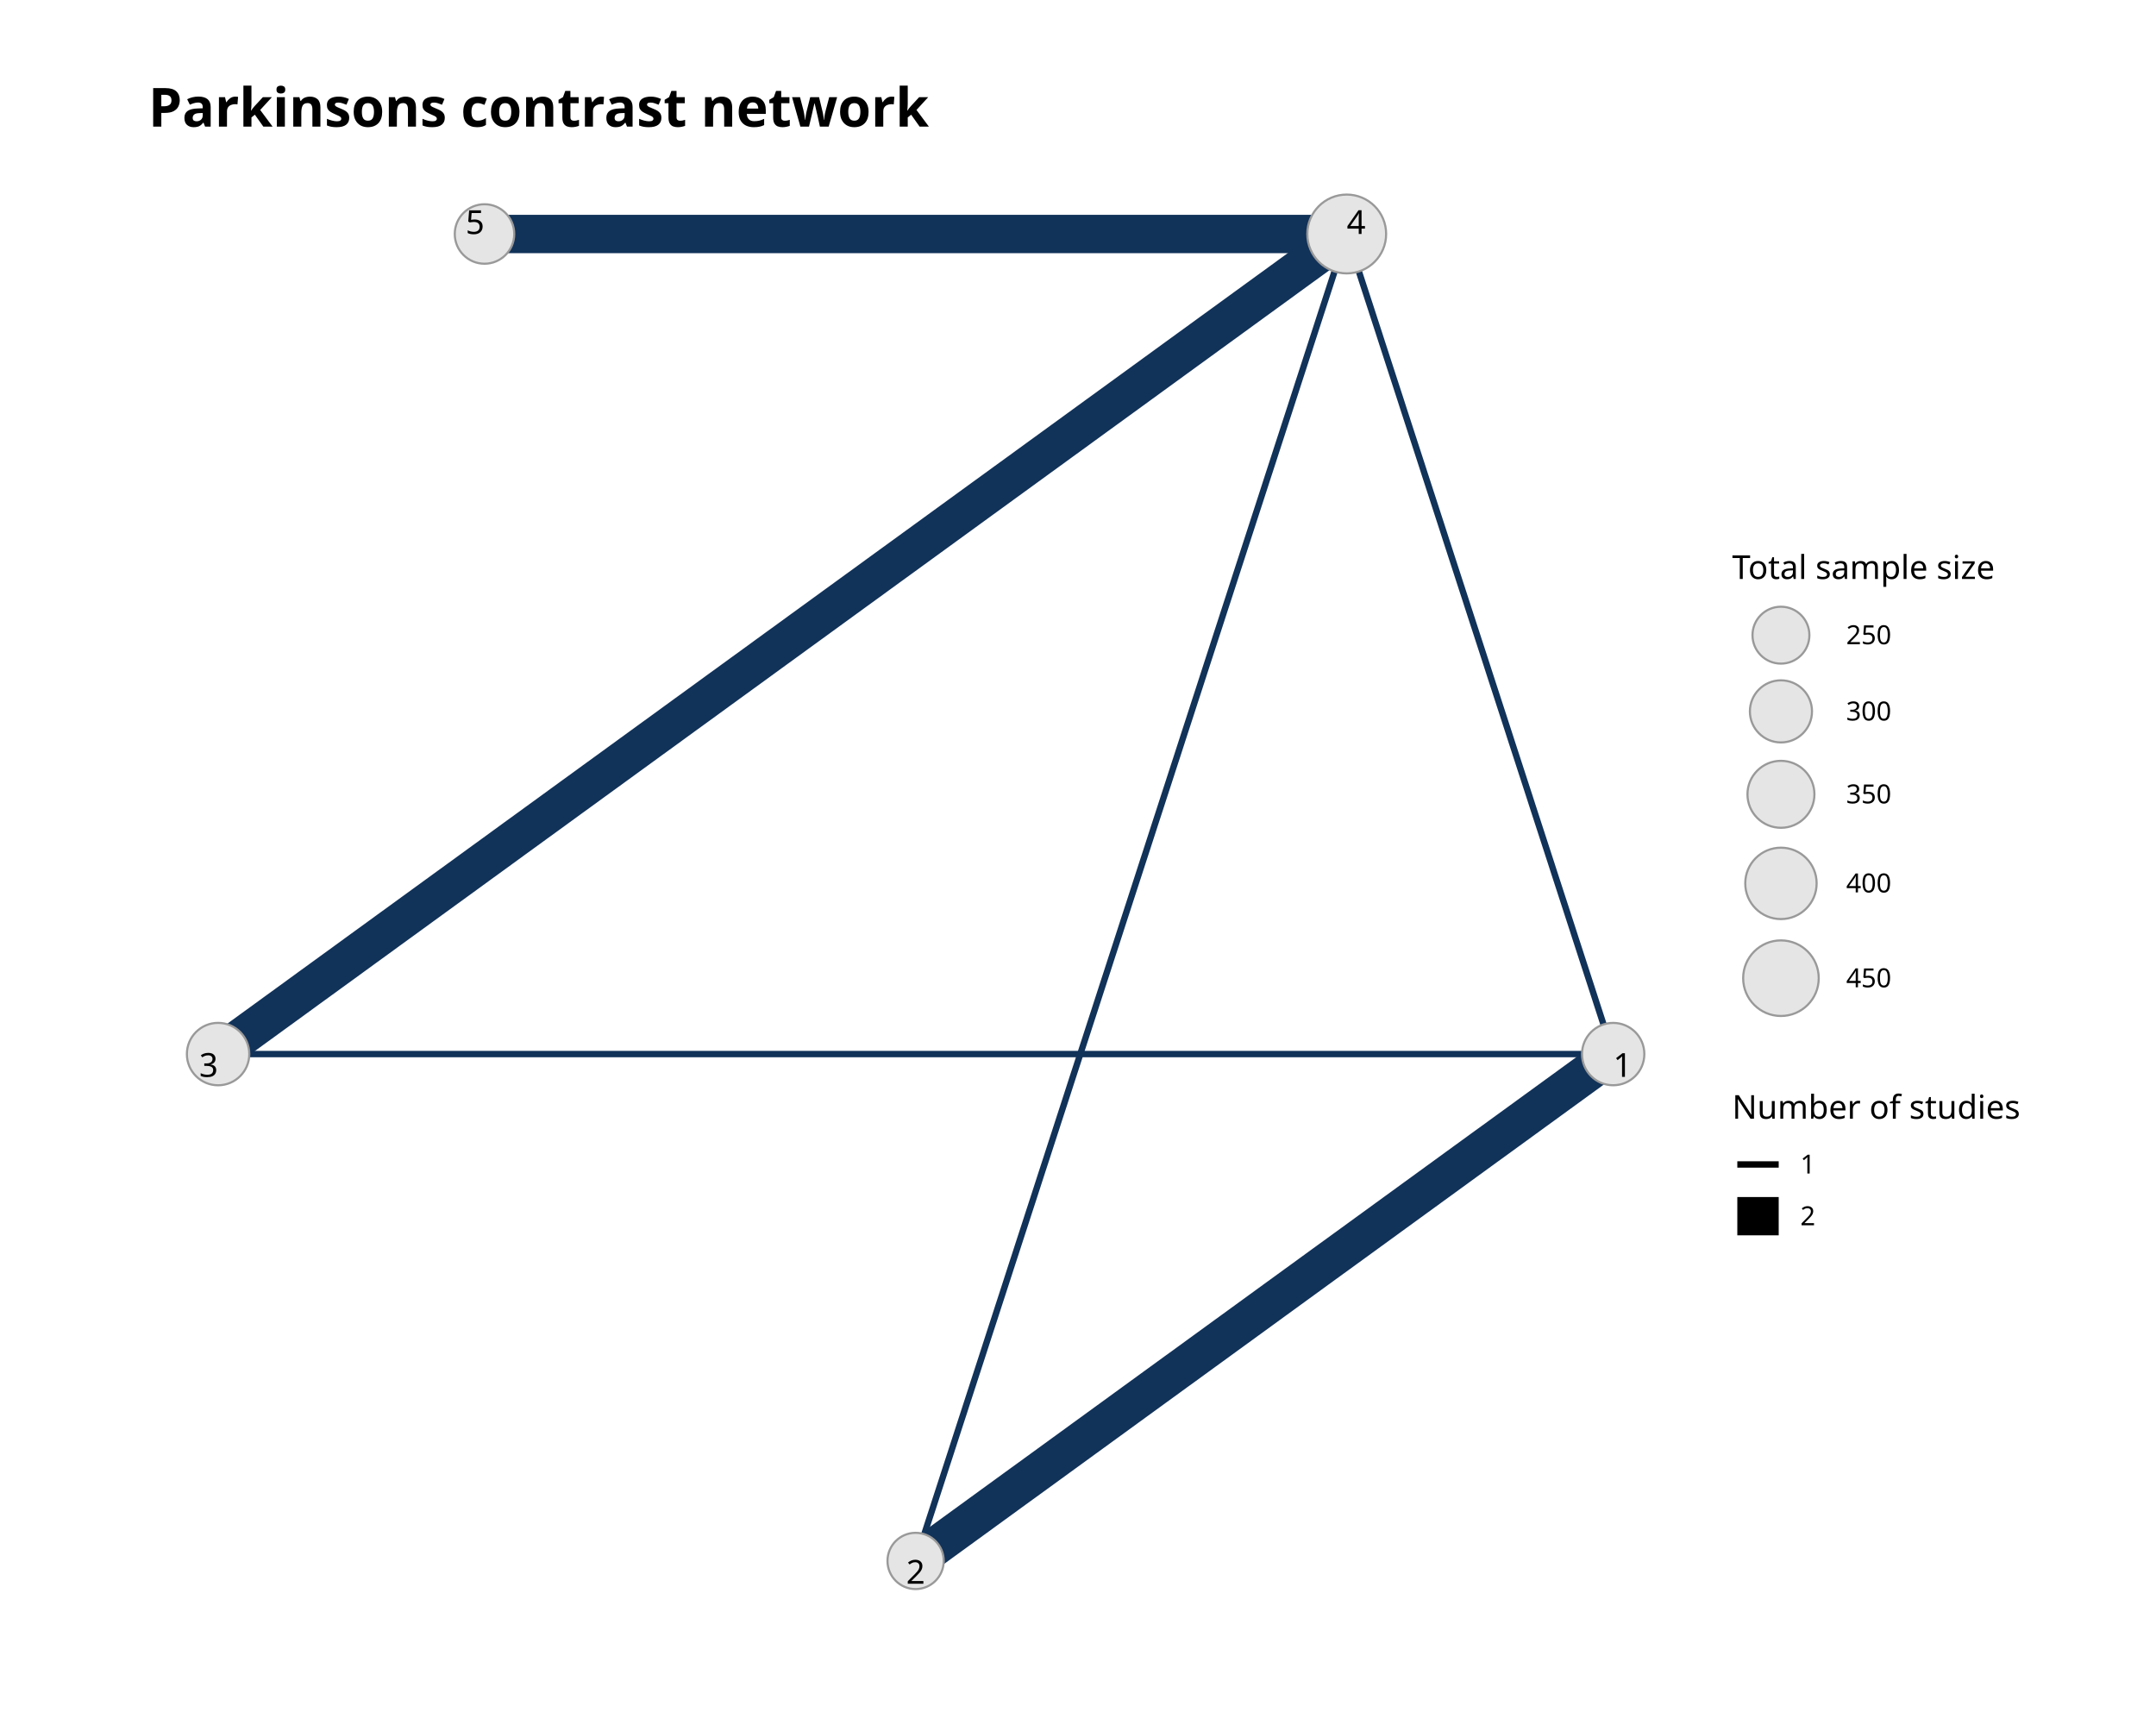
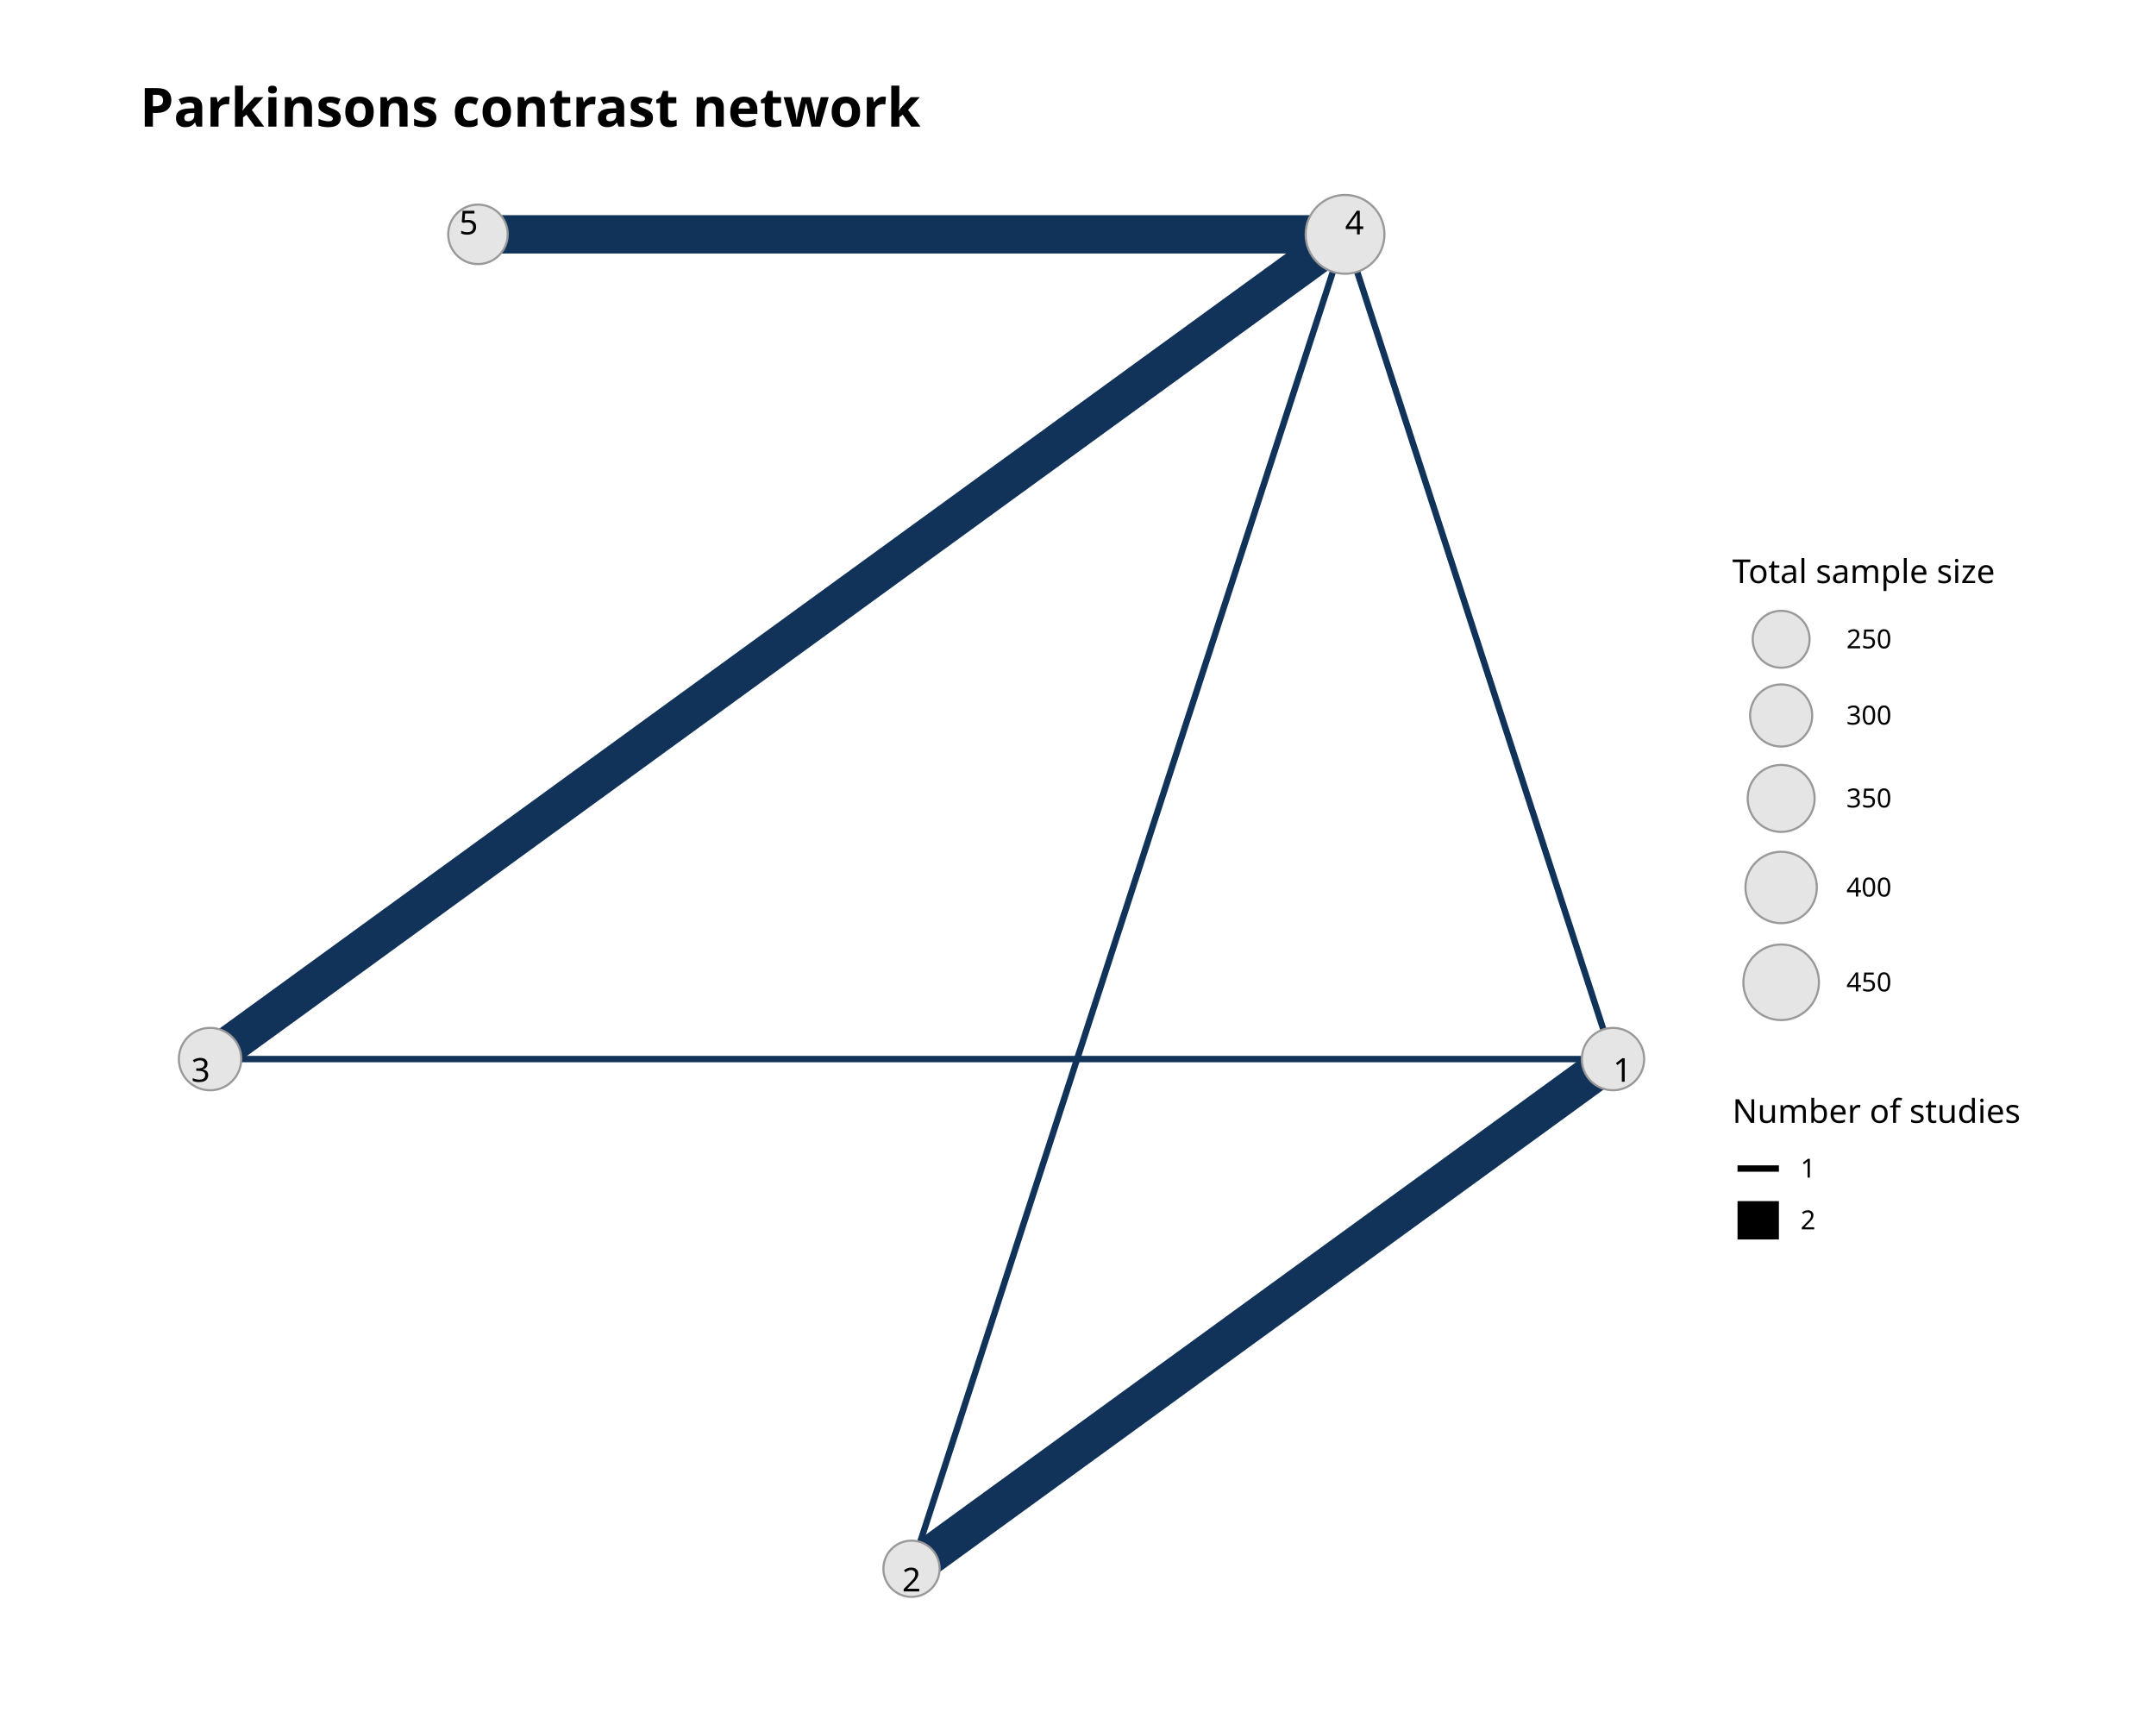
<svg xmlns="http://www.w3.org/2000/svg" class="svglite" data-engine-version="2.0" width="720.00pt" height="576.00pt" viewBox="0 0 720.00 576.00">
  <defs>
    <style type="text/css">
    .svglite line, .svglite polyline, .svglite polygon, .svglite path, .svglite rect, .svglite circle {
      fill: none;
      stroke: #000000;
      stroke-linecap: round;
      stroke-linejoin: round;
      stroke-miterlimit: 10.00;
    }
  </style>
  </defs>
  <rect width="100%" height="100%" style="stroke: none; fill: #FFFFFF;" />
  <defs>
    <clipPath id="cpMC4wMHw3MjAuMDB8MC4wMHw1NzYuMDA=">
      <rect x="0.00" y="0.00" width="720.00" height="576.00" />
    </clipPath>
  </defs>
  <g clip-path="url(#cpMC4wMHw3MjAuMDB8MC4wMHw1NzYuMDA=)">
</g>
  <defs>
-     <clipPath id="cpMTYuOTB8NzAzLjEwfDAuMDB8NTc2LjAw">
-       <rect x="16.90" y="0.00" width="686.19" height="576.00" />
+     <clipPath id="cpMTYuODN8NzAzLjE3fDAuMDB8NTc2LjAw">
+       <rect x="16.83" y="0.00" width="686.33" height="576.00" />
    </clipPath>
  </defs>
-   <g clip-path="url(#cpMTYuOTB8NzAzLjEwfDAuMDB8NTc2LjAw)">
-     <rect x="16.90" y="0.00" width="686.19" height="576.00" style="stroke-width: 1.07; stroke: none; fill: #FFFFFF;" />
+   <g clip-path="url(#cpMTYuODN8NzAzLjE3fDAuMDB8NTc2LjAw)">
+     <rect x="16.83" y="0.00" width="686.33" height="576.00" style="stroke-width: 1.07; stroke: none; fill: #FFFFFF;" />
  </g>
  <g clip-path="url(#cpMC4wMHw3MjAuMDB8MC4wMHw1NzYuMDA=)">
-     <polyline points="449.74,78.13 450.64,80.90 451.54,83.66 452.44,86.43 453.34,89.19 454.23,91.96 455.13,94.73 456.03,97.49 456.93,100.26 457.83,103.02 458.73,105.79 459.63,108.56 460.53,111.32 461.42,114.09 462.32,116.85 463.22,119.62 464.12,122.39 465.02,125.15 465.92,127.92 466.82,130.69 467.72,133.45 468.61,136.22 469.51,138.98 470.41,141.75 471.31,144.52 472.21,147.28 473.11,150.05 474.01,152.81 474.91,155.58 475.80,158.35 476.70,161.11 477.60,163.88 478.50,166.64 479.40,169.41 480.30,172.18 481.20,174.94 482.10,177.71 482.99,180.48 483.89,183.24 484.79,186.01 485.69,188.77 486.59,191.54 487.49,194.31 488.39,197.07 489.29,199.84 490.18,202.60 491.08,205.37 491.98,208.14 492.88,210.90 493.78,213.67 494.68,216.43 495.58,219.20 496.48,221.97 497.37,224.73 498.27,227.50 499.17,230.26 500.07,233.03 500.97,235.80 501.87,238.56 502.77,241.33 503.67,244.10 504.56,246.86 505.46,249.63 506.36,252.39 507.26,255.16 508.16,257.93 509.06,260.69 509.96,263.46 510.86,266.22 511.75,268.99 512.65,271.76 513.55,274.52 514.45,277.29 515.35,280.05 516.25,282.82 517.15,285.59 518.05,288.35 518.94,291.12 519.84,293.89 520.74,296.65 521.64,299.42 522.54,302.18 523.44,304.95 524.34,307.72 525.24,310.48 526.13,313.25 527.03,316.01 527.93,318.78 528.83,321.55 529.73,324.31 530.63,327.08 531.53,329.84 532.43,332.61 533.32,335.38 534.22,338.14 535.12,340.91 536.02,343.67 536.92,346.44 537.82,349.21 538.72,351.97 " style="stroke-width: 2.13; stroke: #113259;" />
-     <polyline points="449.74,78.13 448.29,82.61 446.83,87.08 445.38,91.56 443.92,96.03 442.47,100.51 441.01,104.98 439.56,109.46 438.11,113.93 436.65,118.41 435.20,122.89 433.74,127.36 432.29,131.84 430.84,136.31 429.38,140.79 427.93,145.26 426.47,149.74 425.02,154.22 423.56,158.69 422.11,163.17 420.66,167.64 419.20,172.12 417.75,176.59 416.29,181.07 414.84,185.54 413.38,190.02 411.93,194.50 410.48,198.97 409.02,203.45 407.57,207.92 406.11,212.40 404.66,216.87 403.20,221.35 401.75,225.83 400.30,230.30 398.84,234.78 397.39,239.25 395.93,243.73 394.48,248.20 393.03,252.68 391.57,257.16 390.12,261.63 388.66,266.11 387.21,270.58 385.75,275.06 384.30,279.53 382.85,284.01 381.39,288.48 379.94,292.96 378.48,297.44 377.03,301.91 375.57,306.39 374.12,310.86 372.67,315.34 371.21,319.81 369.76,324.29 368.30,328.77 366.85,333.24 365.40,337.72 363.94,342.19 362.49,346.67 361.03,351.14 359.58,355.62 358.12,360.09 356.67,364.57 355.22,369.05 353.76,373.52 352.31,378.00 350.85,382.47 349.40,386.95 347.94,391.42 346.49,395.90 345.04,400.38 343.58,404.85 342.13,409.33 340.67,413.80 339.22,418.28 337.76,422.75 336.31,427.23 334.86,431.71 333.40,436.18 331.95,440.66 330.49,445.13 329.04,449.61 327.59,454.08 326.13,458.56 324.68,463.03 323.22,467.51 321.77,471.99 320.31,476.46 318.86,480.94 317.41,485.41 315.95,489.89 314.50,494.36 313.04,498.84 311.59,503.32 310.13,507.79 308.68,512.27 307.23,516.74 305.77,521.22 " style="stroke-width: 2.13; stroke: #113259;" />
-     <polyline points="538.72,351.97 536.36,353.68 534.01,355.39 531.66,357.10 529.31,358.81 526.95,360.52 524.60,362.23 522.25,363.94 519.89,365.65 517.54,367.36 515.19,369.07 512.83,370.78 510.48,372.49 508.13,374.20 505.78,375.91 503.42,377.62 501.07,379.33 498.72,381.04 496.36,382.74 494.01,384.45 491.66,386.16 489.30,387.87 486.95,389.58 484.60,391.29 482.25,393.00 479.89,394.71 477.54,396.42 475.19,398.13 472.83,399.84 470.48,401.55 468.13,403.26 465.77,404.97 463.42,406.68 461.07,408.39 458.72,410.10 456.36,411.81 454.01,413.52 451.66,415.23 449.30,416.94 446.95,418.65 444.60,420.35 442.24,422.06 439.89,423.77 437.54,425.48 435.19,427.19 432.83,428.90 430.48,430.61 428.13,432.32 425.77,434.03 423.42,435.74 421.07,437.45 418.72,439.16 416.36,440.87 414.01,442.58 411.66,444.29 409.30,446.00 406.95,447.71 404.60,449.42 402.24,451.13 399.89,452.84 397.54,454.55 395.19,456.26 392.83,457.96 390.48,459.67 388.13,461.38 385.77,463.09 383.42,464.80 381.07,466.51 378.71,468.22 376.36,469.93 374.01,471.64 371.66,473.35 369.30,475.06 366.95,476.77 364.60,478.48 362.24,480.19 359.89,481.90 357.54,483.61 355.18,485.32 352.83,487.03 350.48,488.74 348.13,490.45 345.77,492.16 343.42,493.87 341.07,495.57 338.71,497.28 336.36,498.99 334.01,500.70 331.65,502.41 329.30,504.12 326.95,505.83 324.60,507.54 322.24,509.25 319.89,510.96 317.54,512.67 315.18,514.38 312.83,516.09 310.48,517.80 308.12,519.51 305.77,521.22 " style="stroke-width: 12.80; stroke: #113259;" />
-     <polyline points="449.74,78.13 445.93,80.90 442.13,83.66 438.32,86.43 434.51,89.19 430.70,91.96 426.90,94.73 423.09,97.49 419.28,100.26 415.48,103.02 411.67,105.79 407.86,108.56 404.05,111.32 400.25,114.09 396.44,116.85 392.63,119.62 388.82,122.39 385.02,125.15 381.21,127.92 377.40,130.69 373.60,133.45 369.79,136.22 365.98,138.98 362.17,141.75 358.37,144.52 354.56,147.28 350.75,150.05 346.95,152.81 343.14,155.58 339.33,158.35 335.52,161.11 331.72,163.88 327.91,166.64 324.10,169.41 320.29,172.18 316.49,174.94 312.68,177.71 308.87,180.48 305.07,183.24 301.26,186.01 297.45,188.77 293.64,191.54 289.84,194.31 286.03,197.07 282.22,199.84 278.42,202.60 274.61,205.37 270.80,208.14 266.99,210.90 263.19,213.67 259.38,216.43 255.57,219.20 251.77,221.97 247.96,224.73 244.15,227.50 240.34,230.26 236.54,233.03 232.73,235.80 228.92,238.56 225.11,241.33 221.31,244.10 217.50,246.86 213.69,249.63 209.89,252.39 206.08,255.16 202.27,257.93 198.46,260.69 194.66,263.46 190.85,266.22 187.04,268.99 183.24,271.76 179.43,274.52 175.62,277.29 171.81,280.05 168.01,282.82 164.20,285.59 160.39,288.35 156.59,291.12 152.78,293.89 148.97,296.65 145.16,299.42 141.36,302.18 137.55,304.95 133.74,307.72 129.93,310.48 126.13,313.25 122.32,316.01 118.51,318.78 114.71,321.55 110.90,324.31 107.09,327.08 103.28,329.84 99.48,332.61 95.67,335.38 91.86,338.14 88.06,340.91 84.25,343.67 80.44,346.44 76.63,349.21 72.83,351.97 " style="stroke-width: 12.80; stroke: #113259;" />
-     <polyline points="538.72,351.97 534.01,351.97 529.31,351.97 524.60,351.97 519.89,351.97 515.19,351.97 510.48,351.97 505.78,351.97 501.07,351.97 496.36,351.97 491.66,351.97 486.95,351.97 482.25,351.97 477.54,351.97 472.83,351.97 468.13,351.97 463.42,351.97 458.72,351.97 454.01,351.97 449.30,351.97 444.60,351.97 439.89,351.97 435.19,351.97 430.48,351.97 425.77,351.97 421.07,351.97 416.36,351.97 411.66,351.97 406.95,351.97 402.24,351.97 397.54,351.97 392.83,351.97 388.13,351.97 383.42,351.97 378.71,351.97 374.01,351.97 369.30,351.97 364.60,351.97 359.89,351.97 355.18,351.97 350.48,351.97 345.77,351.97 341.07,351.97 336.36,351.97 331.65,351.97 326.95,351.97 322.24,351.97 317.54,351.97 312.83,351.97 308.12,351.97 303.42,351.97 298.71,351.97 294.01,351.97 289.30,351.97 284.60,351.97 279.89,351.97 275.18,351.97 270.48,351.97 265.77,351.97 261.07,351.97 256.36,351.97 251.65,351.97 246.95,351.97 242.24,351.97 237.54,351.97 232.83,351.97 228.12,351.97 223.42,351.97 218.71,351.97 214.01,351.97 209.30,351.97 204.59,351.97 199.89,351.97 195.18,351.97 190.48,351.97 185.77,351.97 181.06,351.97 176.36,351.97 171.65,351.97 166.95,351.97 162.24,351.97 157.53,351.97 152.83,351.97 148.12,351.97 143.42,351.97 138.71,351.97 134.00,351.97 129.30,351.97 124.59,351.97 119.89,351.97 115.18,351.97 110.47,351.97 105.77,351.97 101.06,351.97 96.36,351.97 91.65,351.97 86.94,351.97 82.24,351.97 77.53,351.97 72.83,351.97 " style="stroke-width: 2.13; stroke: #113259;" />
-     <polyline points="449.74,78.13 446.83,78.13 443.92,78.13 441.01,78.13 438.11,78.13 435.20,78.13 432.29,78.13 429.38,78.13 426.47,78.13 423.56,78.13 420.66,78.13 417.75,78.13 414.84,78.13 411.93,78.13 409.02,78.13 406.11,78.13 403.20,78.13 400.30,78.13 397.39,78.13 394.48,78.13 391.57,78.13 388.66,78.13 385.75,78.13 382.85,78.13 379.94,78.13 377.03,78.13 374.12,78.13 371.21,78.13 368.30,78.13 365.40,78.13 362.49,78.13 359.58,78.13 356.67,78.13 353.76,78.13 350.85,78.13 347.94,78.13 345.04,78.13 342.13,78.13 339.22,78.13 336.31,78.13 333.40,78.13 330.49,78.13 327.59,78.13 324.68,78.13 321.77,78.13 318.86,78.13 315.95,78.13 313.04,78.13 310.13,78.13 307.23,78.13 304.32,78.13 301.41,78.13 298.50,78.13 295.59,78.13 292.68,78.13 289.78,78.13 286.87,78.13 283.96,78.13 281.05,78.13 278.14,78.13 275.23,78.13 272.32,78.13 269.42,78.13 266.51,78.13 263.60,78.13 260.69,78.13 257.78,78.13 254.87,78.13 251.97,78.13 249.06,78.13 246.15,78.13 243.24,78.13 240.33,78.13 237.42,78.13 234.51,78.13 231.61,78.13 228.70,78.13 225.79,78.13 222.88,78.13 219.97,78.13 217.06,78.13 214.16,78.13 211.25,78.13 208.34,78.13 205.43,78.13 202.52,78.13 199.61,78.13 196.71,78.13 193.80,78.13 190.89,78.13 187.98,78.13 185.07,78.13 182.16,78.13 179.25,78.13 176.35,78.13 173.44,78.13 170.53,78.13 167.62,78.13 164.71,78.13 161.80,78.13 " style="stroke-width: 12.80; stroke: #113259;" />
-     <circle cx="449.74" cy="78.13" r="13.16" style="stroke-width: 0.71; stroke: #999999; fill: #E5E5E5;" />
-     <circle cx="538.72" cy="351.97" r="10.41" style="stroke-width: 0.71; stroke: #999999; fill: #E5E5E5;" />
-     <circle cx="305.77" cy="521.22" r="9.39" style="stroke-width: 0.71; stroke: #999999; fill: #E5E5E5;" />
-     <circle cx="72.83" cy="351.97" r="10.42" style="stroke-width: 0.71; stroke: #999999; fill: #E5E5E5;" />
-     <circle cx="161.80" cy="78.13" r="9.93" style="stroke-width: 0.71; stroke: #999999; fill: #E5E5E5;" />
-     <text x="449.74" y="78.13" style="font-size: 11.04px; font-family: sans;" textLength="6.14px" lengthAdjust="spacingAndGlyphs">4</text>
-     <text x="538.72" y="359.57" style="font-size: 11.04px; font-family: sans;" textLength="6.14px" lengthAdjust="spacingAndGlyphs">1</text>
-     <text x="305.77" y="528.82" text-anchor="middle" style="font-size: 11.04px; font-family: sans;" textLength="6.14px" lengthAdjust="spacingAndGlyphs">2</text>
-     <text x="72.83" y="359.57" text-anchor="end" style="font-size: 11.04px; font-family: sans;" textLength="6.14px" lengthAdjust="spacingAndGlyphs">3</text>
-     <text x="161.80" y="78.13" text-anchor="end" style="font-size: 11.04px; font-family: sans;" textLength="6.14px" lengthAdjust="spacingAndGlyphs">5</text>
-     <text x="578.45" y="193.32" style="font-size: 11.00px; font-family: sans;" textLength="85.60px" lengthAdjust="spacingAndGlyphs">Total sample size</text>
-     <circle cx="594.75" cy="212.09" r="9.50" style="stroke-width: 0.71; stroke: #999999; fill: #E5E5E5;" />
-     <circle cx="594.75" cy="237.54" r="10.37" style="stroke-width: 0.71; stroke: #999999; fill: #E5E5E5;" />
-     <circle cx="594.75" cy="265.23" r="11.18" style="stroke-width: 0.71; stroke: #999999; fill: #E5E5E5;" />
-     <circle cx="594.75" cy="294.97" r="11.92" style="stroke-width: 0.71; stroke: #999999; fill: #E5E5E5;" />
-     <circle cx="594.75" cy="326.63" r="12.62" style="stroke-width: 0.71; stroke: #999999; fill: #E5E5E5;" />
-     <text x="616.53" y="215.11" style="font-size: 8.80px; font-family: sans;" textLength="14.68px" lengthAdjust="spacingAndGlyphs">250</text>
-     <text x="616.53" y="240.57" style="font-size: 8.80px; font-family: sans;" textLength="14.68px" lengthAdjust="spacingAndGlyphs">300</text>
-     <text x="616.53" y="268.25" style="font-size: 8.80px; font-family: sans;" textLength="14.68px" lengthAdjust="spacingAndGlyphs">350</text>
-     <text x="616.53" y="297.99" style="font-size: 8.80px; font-family: sans;" textLength="14.68px" lengthAdjust="spacingAndGlyphs">400</text>
-     <text x="616.53" y="329.66" style="font-size: 8.80px; font-family: sans;" textLength="14.68px" lengthAdjust="spacingAndGlyphs">450</text>
-     <text x="578.45" y="373.56" style="font-size: 11.00px; font-family: sans;" textLength="89.28px" lengthAdjust="spacingAndGlyphs">Number of studies</text>
-     <line x1="580.18" y1="388.82" x2="594.00" y2="388.82" style="stroke-width: 2.13; stroke-linecap: butt;" />
-     <line x1="580.18" y1="406.10" x2="594.00" y2="406.10" style="stroke-width: 12.80; stroke-linecap: butt;" />
-     <text x="601.21" y="391.85" style="font-size: 8.80px; font-family: sans;" textLength="4.89px" lengthAdjust="spacingAndGlyphs">1</text>
-     <text x="601.21" y="409.13" style="font-size: 8.80px; font-family: sans;" textLength="4.89px" lengthAdjust="spacingAndGlyphs">2</text>
-     <text x="49.53" y="42.28" style="font-size: 18.00px; font-weight: bold; font-family: sans;" textLength="226.15px" lengthAdjust="spacingAndGlyphs">Parkinsons contrast network</text>
+     <polyline points="449.18,78.25 450.08,81.04 450.99,83.82 451.89,86.60 452.79,89.38 453.70,92.16 454.60,94.94 455.51,97.73 456.41,100.51 457.31,103.29 458.22,106.07 459.12,108.85 460.03,111.63 460.93,114.42 461.83,117.20 462.74,119.98 463.64,122.76 464.54,125.54 465.45,128.32 466.35,131.11 467.26,133.89 468.16,136.67 469.06,139.45 469.97,142.23 470.87,145.01 471.77,147.80 472.68,150.58 473.58,153.36 474.49,156.14 475.39,158.92 476.29,161.70 477.20,164.48 478.10,167.27 479.01,170.05 479.91,172.83 480.81,175.61 481.72,178.39 482.62,181.17 483.52,183.96 484.43,186.74 485.33,189.52 486.24,192.30 487.14,195.08 488.04,197.86 488.95,200.65 489.85,203.43 490.75,206.21 491.66,208.99 492.56,211.77 493.47,214.55 494.37,217.34 495.27,220.12 496.18,222.90 497.08,225.68 497.99,228.46 498.89,231.24 499.79,234.03 500.70,236.81 501.60,239.59 502.50,242.37 503.41,245.15 504.31,247.93 505.22,250.72 506.12,253.50 507.02,256.28 507.93,259.06 508.83,261.84 509.73,264.62 510.64,267.41 511.54,270.19 512.45,272.97 513.35,275.75 514.25,278.53 515.16,281.31 516.06,284.10 516.97,286.88 517.87,289.66 518.77,292.44 519.68,295.22 520.58,298.00 521.48,300.79 522.39,303.57 523.29,306.35 524.20,309.13 525.10,311.91 526.00,314.69 526.91,317.48 527.81,320.26 528.71,323.04 529.62,325.82 530.52,328.60 531.43,331.38 532.33,334.17 533.23,336.95 534.14,339.73 535.04,342.51 535.95,345.29 536.85,348.07 537.75,350.86 538.66,353.64 " style="stroke-width: 2.13; stroke: #113259;" />
+     <polyline points="449.18,78.25 447.72,82.75 446.25,87.26 444.79,91.76 443.33,96.26 441.87,100.76 440.41,105.26 438.94,109.76 437.48,114.26 436.02,118.76 434.56,123.26 433.09,127.76 431.63,132.26 430.17,136.76 428.71,141.27 427.24,145.77 425.78,150.27 424.32,154.77 422.86,159.27 421.39,163.77 419.93,168.27 418.47,172.77 417.01,177.27 415.54,181.77 414.08,186.27 412.62,190.77 411.16,195.27 409.69,199.78 408.23,204.28 406.77,208.78 405.31,213.28 403.85,217.78 402.38,222.28 400.92,226.78 399.46,231.28 398.00,235.78 396.53,240.28 395.07,244.78 393.61,249.28 392.15,253.79 390.68,258.29 389.22,262.79 387.76,267.29 386.30,271.79 384.83,276.29 383.37,280.79 381.91,285.29 380.45,289.79 378.98,294.29 377.52,298.79 376.06,303.29 374.60,307.79 373.13,312.30 371.67,316.80 370.21,321.30 368.75,325.80 367.29,330.30 365.82,334.80 364.36,339.30 362.90,343.80 361.44,348.30 359.97,352.80 358.51,357.30 357.05,361.80 355.59,366.31 354.12,370.81 352.66,375.31 351.20,379.81 349.74,384.31 348.27,388.81 346.81,393.31 345.35,397.81 343.89,402.31 342.42,406.81 340.96,411.31 339.50,415.81 338.04,420.31 336.57,424.82 335.11,429.32 333.65,433.82 332.19,438.32 330.73,442.82 329.26,447.32 327.80,451.82 326.34,456.32 324.88,460.82 323.41,465.32 321.95,469.82 320.49,474.32 319.03,478.83 317.56,483.33 316.10,487.83 314.64,492.33 313.18,496.83 311.71,501.33 310.25,505.83 308.79,510.33 307.33,514.83 305.86,519.33 304.40,523.83 " style="stroke-width: 2.13; stroke: #113259;" />
+     <polyline points="538.66,353.64 536.29,355.36 533.92,357.08 531.56,358.79 529.19,360.51 526.83,362.23 524.46,363.95 522.09,365.67 519.73,367.39 517.36,369.11 514.99,370.83 512.63,372.55 510.26,374.27 507.90,375.99 505.53,377.71 503.16,379.42 500.80,381.14 498.43,382.86 496.07,384.58 493.70,386.30 491.33,388.02 488.97,389.74 486.60,391.46 484.23,393.18 481.87,394.90 479.50,396.62 477.14,398.33 474.77,400.05 472.40,401.77 470.04,403.49 467.67,405.21 465.30,406.93 462.94,408.65 460.57,410.37 458.21,412.09 455.84,413.81 453.47,415.53 451.11,417.25 448.74,418.96 446.37,420.68 444.01,422.40 441.64,424.12 439.28,425.84 436.91,427.56 434.54,429.28 432.18,431.00 429.81,432.72 427.44,434.44 425.08,436.16 422.71,437.88 420.35,439.59 417.98,441.31 415.61,443.03 413.25,444.75 410.88,446.47 408.52,448.19 406.15,449.91 403.78,451.63 401.42,453.35 399.05,455.07 396.68,456.79 394.32,458.51 391.95,460.22 389.59,461.94 387.22,463.66 384.85,465.38 382.49,467.10 380.12,468.82 377.75,470.54 375.39,472.26 373.02,473.98 370.66,475.70 368.29,477.42 365.92,479.14 363.56,480.85 361.19,482.57 358.82,484.29 356.46,486.01 354.09,487.73 351.73,489.45 349.36,491.17 346.99,492.89 344.63,494.61 342.26,496.33 339.90,498.05 337.53,499.76 335.16,501.48 332.80,503.20 330.43,504.92 328.06,506.64 325.70,508.36 323.33,510.08 320.97,511.80 318.60,513.52 316.23,515.24 313.87,516.96 311.50,518.68 309.13,520.39 306.77,522.11 304.40,523.83 " style="stroke-width: 12.80; stroke: #113259;" />
+     <polyline points="449.18,78.25 445.35,81.04 441.52,83.82 437.69,86.60 433.87,89.38 430.04,92.16 426.21,94.94 422.38,97.73 418.55,100.51 414.72,103.29 410.89,106.07 407.06,108.85 403.24,111.63 399.41,114.42 395.58,117.20 391.75,119.98 387.92,122.76 384.09,125.54 380.26,128.32 376.44,131.11 372.61,133.89 368.78,136.67 364.95,139.45 361.12,142.23 357.29,145.01 353.46,147.80 349.64,150.58 345.81,153.36 341.98,156.14 338.15,158.92 334.32,161.70 330.49,164.48 326.66,167.27 322.84,170.05 319.01,172.83 315.18,175.61 311.35,178.39 307.52,181.17 303.69,183.96 299.86,186.74 296.04,189.52 292.21,192.30 288.38,195.08 284.55,197.86 280.72,200.65 276.89,203.43 273.06,206.21 269.23,208.99 265.41,211.77 261.58,214.55 257.75,217.34 253.92,220.12 250.09,222.90 246.26,225.68 242.43,228.46 238.61,231.24 234.78,234.03 230.95,236.81 227.12,239.59 223.29,242.37 219.46,245.15 215.63,247.93 211.81,250.72 207.98,253.50 204.15,256.28 200.32,259.06 196.49,261.84 192.66,264.62 188.83,267.41 185.01,270.19 181.18,272.97 177.35,275.75 173.52,278.53 169.69,281.31 165.86,284.10 162.03,286.88 158.21,289.66 154.38,292.44 150.55,295.22 146.72,298.00 142.89,300.79 139.06,303.57 135.23,306.35 131.40,309.13 127.58,311.91 123.75,314.69 119.92,317.48 116.09,320.26 112.26,323.04 108.43,325.82 104.60,328.60 100.78,331.38 96.95,334.17 93.12,336.95 89.29,339.73 85.46,342.51 81.63,345.29 77.80,348.07 73.98,350.86 70.15,353.64 " style="stroke-width: 12.80; stroke: #113259;" />
+     <polyline points="538.66,353.64 533.92,353.64 529.19,353.64 524.46,353.64 519.73,353.64 514.99,353.64 510.26,353.64 505.53,353.64 500.80,353.64 496.07,353.64 491.33,353.64 486.60,353.64 481.87,353.64 477.14,353.64 472.40,353.64 467.67,353.64 462.94,353.64 458.21,353.64 453.47,353.64 448.74,353.64 444.01,353.64 439.28,353.64 434.54,353.64 429.81,353.64 425.08,353.64 420.35,353.64 415.61,353.64 410.88,353.64 406.15,353.64 401.42,353.64 396.68,353.64 391.95,353.64 387.22,353.64 382.49,353.64 377.75,353.64 373.02,353.64 368.29,353.64 363.56,353.64 358.82,353.64 354.09,353.64 349.36,353.64 344.63,353.64 339.90,353.64 335.16,353.64 330.43,353.64 325.70,353.64 320.97,353.64 316.23,353.64 311.50,353.64 306.77,353.64 302.04,353.64 297.30,353.64 292.57,353.64 287.84,353.64 283.11,353.64 278.37,353.64 273.64,353.64 268.91,353.64 264.18,353.64 259.44,353.64 254.71,353.64 249.98,353.64 245.25,353.64 240.51,353.64 235.78,353.64 231.05,353.64 226.32,353.64 221.58,353.64 216.85,353.64 212.12,353.64 207.39,353.64 202.65,353.64 197.92,353.64 193.19,353.64 188.46,353.64 183.73,353.64 178.99,353.64 174.26,353.64 169.53,353.64 164.80,353.64 160.06,353.64 155.33,353.64 150.60,353.64 145.87,353.64 141.13,353.64 136.40,353.64 131.67,353.64 126.94,353.64 122.20,353.64 117.47,353.64 112.74,353.64 108.01,353.64 103.27,353.64 98.54,353.64 93.81,353.64 89.08,353.64 84.34,353.64 79.61,353.64 74.88,353.64 70.15,353.64 " style="stroke-width: 2.13; stroke: #113259;" />
+     <polyline points="449.18,78.25 446.25,78.25 443.33,78.25 440.41,78.25 437.48,78.25 434.56,78.25 431.63,78.25 428.71,78.25 425.78,78.25 422.86,78.25 419.93,78.25 417.01,78.25 414.08,78.25 411.16,78.25 408.23,78.25 405.31,78.25 402.38,78.25 399.46,78.25 396.53,78.25 393.61,78.25 390.68,78.25 387.76,78.25 384.83,78.25 381.91,78.25 378.98,78.25 376.06,78.25 373.13,78.25 370.21,78.25 367.29,78.25 364.36,78.25 361.44,78.25 358.51,78.25 355.59,78.25 352.66,78.25 349.74,78.25 346.81,78.25 343.89,78.25 340.96,78.25 338.04,78.25 335.11,78.25 332.19,78.25 329.26,78.25 326.34,78.25 323.41,78.25 320.49,78.25 317.56,78.25 314.64,78.25 311.71,78.25 308.79,78.25 305.86,78.25 302.94,78.25 300.01,78.25 297.09,78.25 294.17,78.25 291.24,78.25 288.32,78.25 285.39,78.25 282.47,78.25 279.54,78.25 276.62,78.25 273.69,78.25 270.77,78.25 267.84,78.25 264.92,78.25 261.99,78.25 259.07,78.25 256.14,78.25 253.22,78.25 250.29,78.25 247.37,78.25 244.44,78.25 241.52,78.25 238.59,78.25 235.67,78.25 232.74,78.25 229.82,78.25 226.89,78.25 223.97,78.25 221.05,78.25 218.12,78.25 215.20,78.25 212.27,78.25 209.35,78.25 206.42,78.25 203.50,78.25 200.57,78.25 197.65,78.25 194.72,78.25 191.80,78.25 188.87,78.25 185.95,78.25 183.02,78.25 180.10,78.25 177.17,78.25 174.25,78.25 171.32,78.25 168.40,78.25 165.47,78.25 162.55,78.25 159.62,78.25 " style="stroke-width: 12.80; stroke: #113259;" />
+     <circle cx="449.18" cy="78.25" r="13.16" style="stroke-width: 0.71; stroke: #999999; fill: #E5E5E5;" />
+     <circle cx="538.66" cy="353.64" r="10.41" style="stroke-width: 0.71; stroke: #999999; fill: #E5E5E5;" />
+     <circle cx="304.40" cy="523.83" r="9.39" style="stroke-width: 0.71; stroke: #999999; fill: #E5E5E5;" />
+     <circle cx="70.15" cy="353.64" r="10.42" style="stroke-width: 0.71; stroke: #999999; fill: #E5E5E5;" />
+     <circle cx="159.62" cy="78.25" r="9.93" style="stroke-width: 0.71; stroke: #999999; fill: #E5E5E5;" />
+     <text x="449.18" y="78.25" style="font-size: 11.00px; font-family: sans;" textLength="6.12px" lengthAdjust="spacingAndGlyphs">4</text>
+     <text x="538.66" y="361.21" style="font-size: 11.00px; font-family: sans;" textLength="6.12px" lengthAdjust="spacingAndGlyphs">1</text>
+     <text x="304.40" y="531.40" text-anchor="middle" style="font-size: 11.00px; font-family: sans;" textLength="6.12px" lengthAdjust="spacingAndGlyphs">2</text>
+     <text x="70.15" y="361.21" text-anchor="end" style="font-size: 11.00px; font-family: sans;" textLength="6.12px" lengthAdjust="spacingAndGlyphs">3</text>
+     <text x="159.62" y="78.25" text-anchor="end" style="font-size: 11.00px; font-family: sans;" textLength="6.12px" lengthAdjust="spacingAndGlyphs">5</text>
+     <text x="578.52" y="194.69" style="font-size: 11.00px; font-family: sans;" textLength="85.60px" lengthAdjust="spacingAndGlyphs">Total sample size</text>
+     <circle cx="594.82" cy="213.46" r="9.50" style="stroke-width: 0.71; stroke: #999999; fill: #E5E5E5;" />
+     <circle cx="594.82" cy="238.91" r="10.37" style="stroke-width: 0.71; stroke: #999999; fill: #E5E5E5;" />
+     <circle cx="594.82" cy="266.60" r="11.18" style="stroke-width: 0.71; stroke: #999999; fill: #E5E5E5;" />
+     <circle cx="594.82" cy="296.34" r="11.92" style="stroke-width: 0.71; stroke: #999999; fill: #E5E5E5;" />
+     <circle cx="594.82" cy="328.00" r="12.62" style="stroke-width: 0.71; stroke: #999999; fill: #E5E5E5;" />
+     <text x="616.60" y="216.48" style="font-size: 8.80px; font-family: sans;" textLength="14.68px" lengthAdjust="spacingAndGlyphs">250</text>
+     <text x="616.60" y="241.94" style="font-size: 8.80px; font-family: sans;" textLength="14.68px" lengthAdjust="spacingAndGlyphs">300</text>
+     <text x="616.60" y="269.62" style="font-size: 8.80px; font-family: sans;" textLength="14.68px" lengthAdjust="spacingAndGlyphs">350</text>
+     <text x="616.60" y="299.36" style="font-size: 8.80px; font-family: sans;" textLength="14.68px" lengthAdjust="spacingAndGlyphs">400</text>
+     <text x="616.60" y="331.03" style="font-size: 8.80px; font-family: sans;" textLength="14.68px" lengthAdjust="spacingAndGlyphs">450</text>
+     <text x="578.52" y="374.93" style="font-size: 11.00px; font-family: sans;" textLength="89.28px" lengthAdjust="spacingAndGlyphs">Number of studies</text>
+     <line x1="580.25" y1="390.19" x2="594.07" y2="390.19" style="stroke-width: 2.13; stroke-linecap: butt;" />
+     <line x1="580.25" y1="407.47" x2="594.07" y2="407.47" style="stroke-width: 12.80; stroke-linecap: butt;" />
+     <text x="601.28" y="393.22" style="font-size: 8.80px; font-family: sans;" textLength="4.89px" lengthAdjust="spacingAndGlyphs">1</text>
+     <text x="601.28" y="410.50" style="font-size: 8.80px; font-family: sans;" textLength="4.89px" lengthAdjust="spacingAndGlyphs">2</text>
+     <text x="46.72" y="42.28" style="font-size: 18.00px; font-weight: bold; font-family: sans;" textLength="226.15px" lengthAdjust="spacingAndGlyphs">Parkinsons contrast network</text>
  </g>
</svg>
